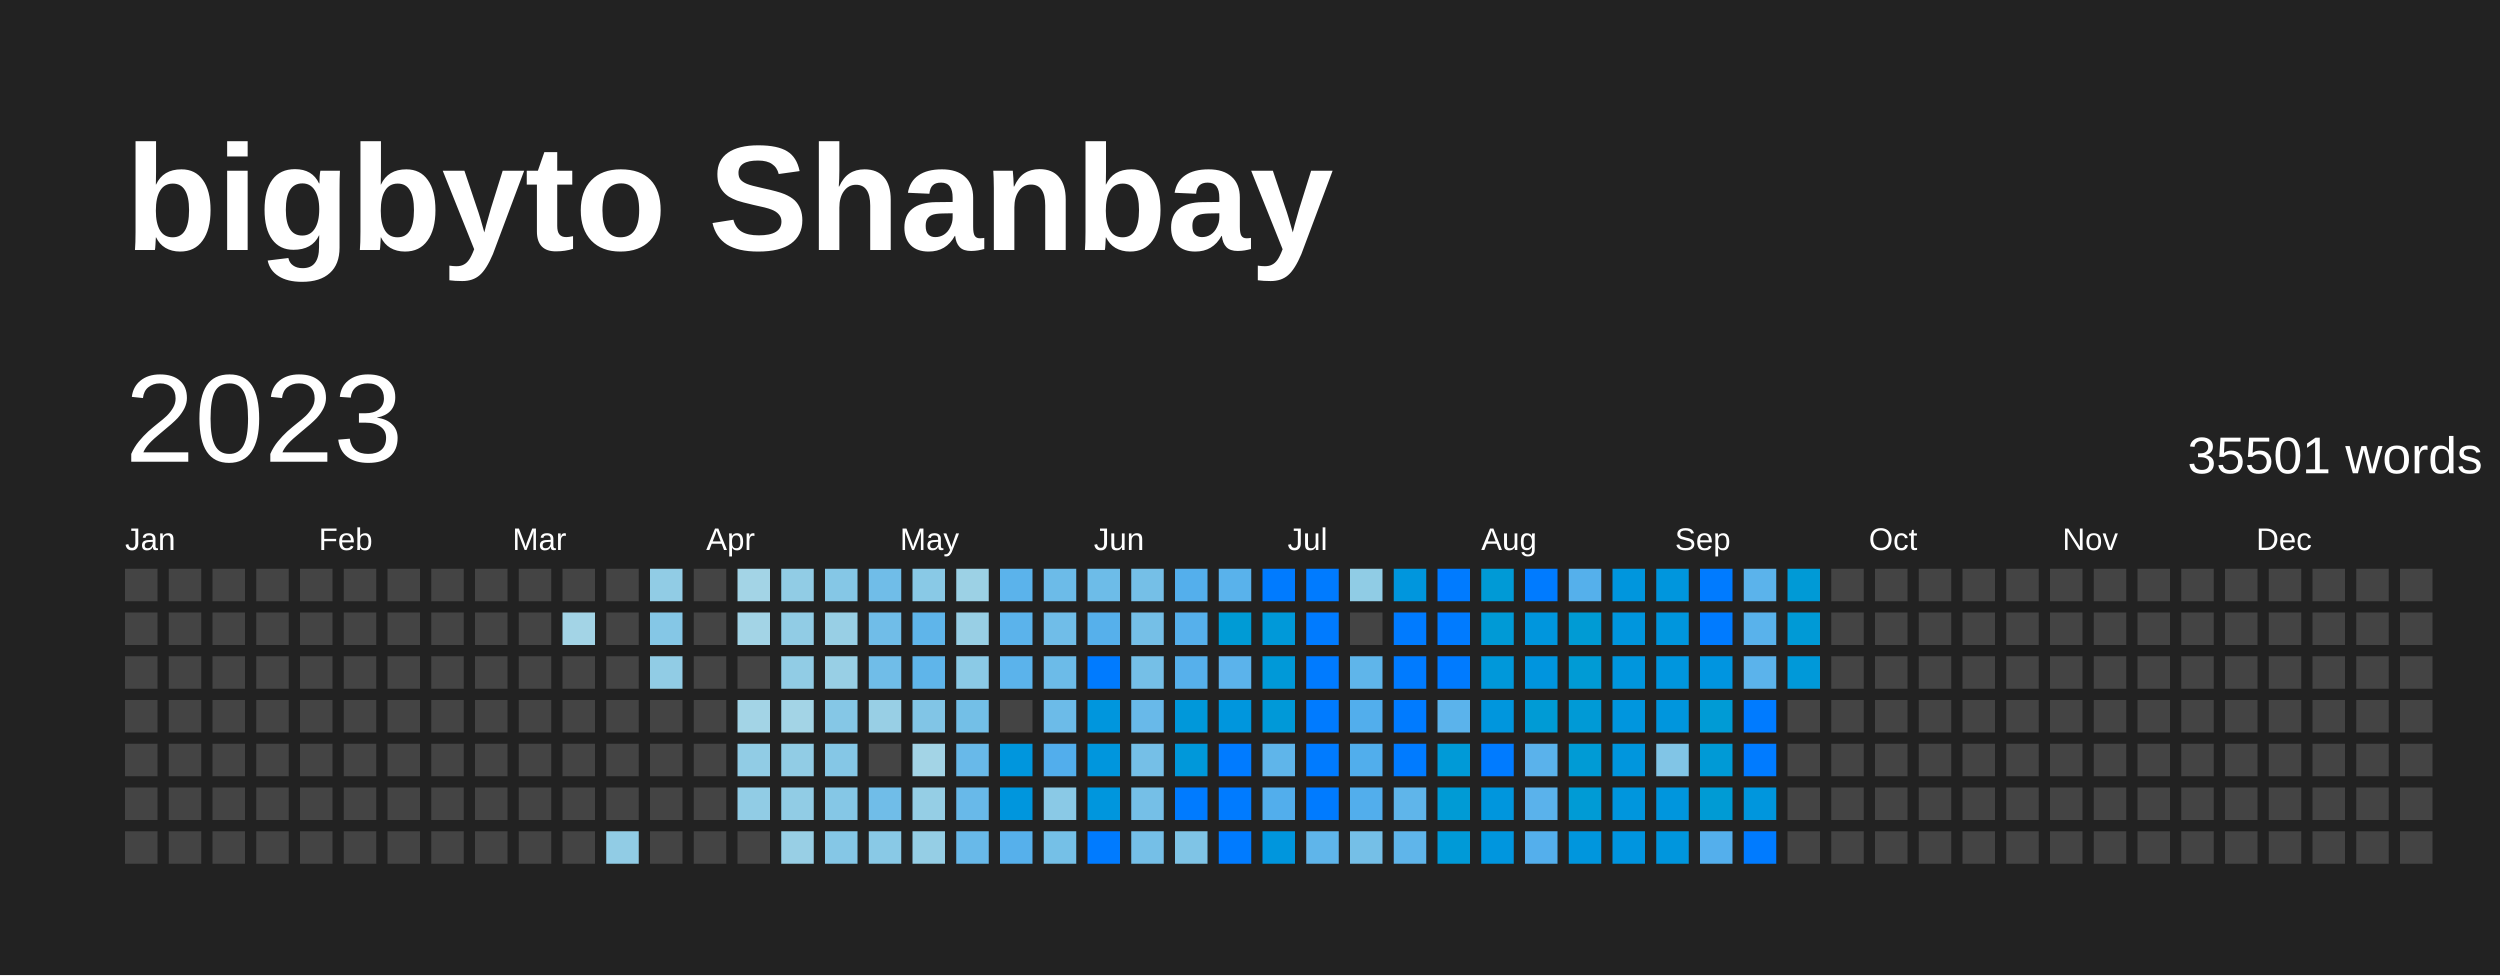
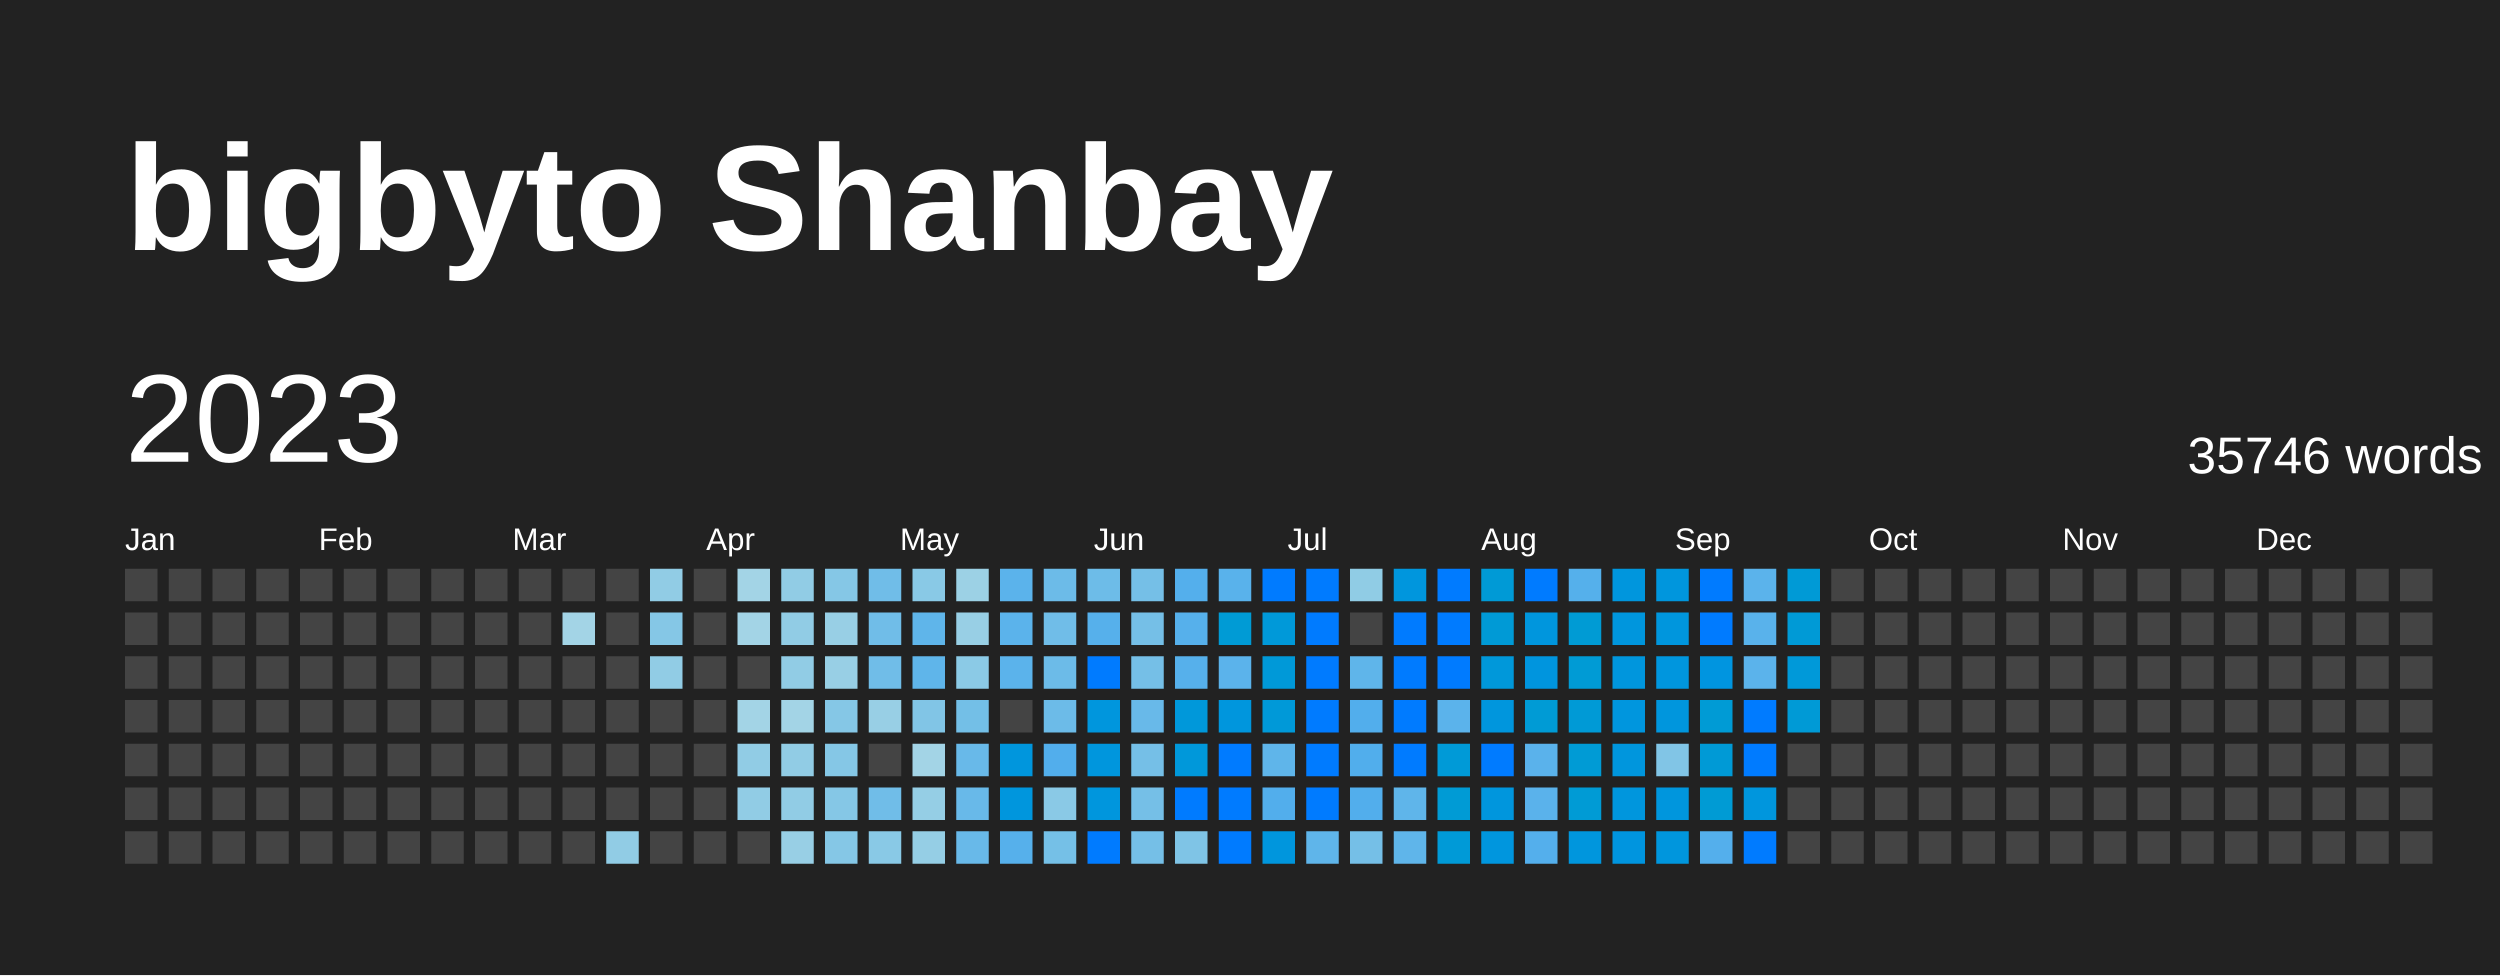
<svg xmlns="http://www.w3.org/2000/svg" baseProfile="full" height="78mm" version="1.1" viewBox="0,0,200,78" width="200mm">
  <defs />
  <rect fill="#222222" height="78" width="200" x="0" y="0" />
  <text fill="#FFFFFF" style="font-size:12px; font-family:Arial; font-weight:bold;" x="10" y="20">bigbyto Shanbay</text>
  <text dominant-baseline="hanging" fill="#FFFFFF" style="font-size:10.0px; font-family:Arial;" x="10" y="30">2023</text>
-   <text dominant-baseline="hanging" fill="#FFFFFF" style="font-size:4.125px; font-family:Arial;" x="175" y="35">35501 words</text>
+   <text dominant-baseline="hanging" fill="#FFFFFF" style="font-size:4.125px; font-family:Arial;" x="175" y="35">35746 words</text>
  <text fill="#FFFFFF" style="font-size:2.5px; font-family:Arial" x="10.0" y="44">Jan</text>
  <text fill="#FFFFFF" style="font-size:2.5px; font-family:Arial" x="25.5" y="44">Feb</text>
  <text fill="#FFFFFF" style="font-size:2.5px; font-family:Arial" x="41.0" y="44">Mar</text>
  <text fill="#FFFFFF" style="font-size:2.5px; font-family:Arial" x="56.5" y="44">Apr</text>
  <text fill="#FFFFFF" style="font-size:2.5px; font-family:Arial" x="72.0" y="44">May</text>
  <text fill="#FFFFFF" style="font-size:2.5px; font-family:Arial" x="87.5" y="44">Jun</text>
  <text fill="#FFFFFF" style="font-size:2.5px; font-family:Arial" x="103.0" y="44">Jul</text>
  <text fill="#FFFFFF" style="font-size:2.5px; font-family:Arial" x="118.5" y="44">Aug</text>
  <text fill="#FFFFFF" style="font-size:2.5px; font-family:Arial" x="134.0" y="44">Sep</text>
  <text fill="#FFFFFF" style="font-size:2.5px; font-family:Arial" x="149.5" y="44">Oct</text>
  <text fill="#FFFFFF" style="font-size:2.5px; font-family:Arial" x="165.0" y="44">Nov</text>
  <text fill="#FFFFFF" style="font-size:2.5px; font-family:Arial" x="180.5" y="44">Dec</text>
  <rect fill="#444444" height="2.6" width="2.6" x="10.0" y="45.5" />
  <rect fill="#444444" height="2.6" width="2.6" x="10.0" y="49.0" />
  <rect fill="#444444" height="2.6" width="2.6" x="10.0" y="52.5" />
  <rect fill="#444444" height="2.6" width="2.6" x="10.0" y="56.0" />
  <rect fill="#444444" height="2.6" width="2.6" x="10.0" y="59.5" />
  <rect fill="#444444" height="2.6" width="2.6" x="10.0" y="63.0" />
  <rect fill="#444444" height="2.6" width="2.6" x="10.0" y="66.5" />
  <rect fill="#444444" height="2.6" width="2.6" x="13.5" y="45.5" />
  <rect fill="#444444" height="2.6" width="2.6" x="13.5" y="49.0" />
  <rect fill="#444444" height="2.6" width="2.6" x="13.5" y="52.5" />
  <rect fill="#444444" height="2.6" width="2.6" x="13.5" y="56.0" />
  <rect fill="#444444" height="2.6" width="2.6" x="13.5" y="59.5" />
  <rect fill="#444444" height="2.6" width="2.6" x="13.5" y="63.0" />
  <rect fill="#444444" height="2.6" width="2.6" x="13.5" y="66.5" />
  <rect fill="#444444" height="2.6" width="2.6" x="17.0" y="45.5" />
  <rect fill="#444444" height="2.6" width="2.6" x="17.0" y="49.0" />
  <rect fill="#444444" height="2.6" width="2.6" x="17.0" y="52.5" />
  <rect fill="#444444" height="2.6" width="2.6" x="17.0" y="56.0" />
  <rect fill="#444444" height="2.6" width="2.6" x="17.0" y="59.5" />
  <rect fill="#444444" height="2.6" width="2.6" x="17.0" y="63.0" />
  <rect fill="#444444" height="2.6" width="2.6" x="17.0" y="66.5" />
  <rect fill="#444444" height="2.6" width="2.6" x="20.5" y="45.5" />
  <rect fill="#444444" height="2.6" width="2.6" x="20.5" y="49.0" />
  <rect fill="#444444" height="2.6" width="2.6" x="20.5" y="52.5" />
  <rect fill="#444444" height="2.6" width="2.6" x="20.5" y="56.0" />
  <rect fill="#444444" height="2.6" width="2.6" x="20.5" y="59.5" />
  <rect fill="#444444" height="2.6" width="2.6" x="20.5" y="63.0" />
  <rect fill="#444444" height="2.6" width="2.6" x="20.5" y="66.5" />
  <rect fill="#444444" height="2.6" width="2.6" x="24.0" y="45.5" />
  <rect fill="#444444" height="2.6" width="2.6" x="24.0" y="49.0" />
  <rect fill="#444444" height="2.6" width="2.6" x="24.0" y="52.5" />
  <rect fill="#444444" height="2.6" width="2.6" x="24.0" y="56.0" />
  <rect fill="#444444" height="2.6" width="2.6" x="24.0" y="59.5" />
  <rect fill="#444444" height="2.6" width="2.6" x="24.0" y="63.0" />
  <rect fill="#444444" height="2.6" width="2.6" x="24.0" y="66.5" />
  <rect fill="#444444" height="2.6" width="2.6" x="27.5" y="45.5" />
  <rect fill="#444444" height="2.6" width="2.6" x="27.5" y="49.0" />
  <rect fill="#444444" height="2.6" width="2.6" x="27.5" y="52.5" />
  <rect fill="#444444" height="2.6" width="2.6" x="27.5" y="56.0" />
  <rect fill="#444444" height="2.6" width="2.6" x="27.5" y="59.5" />
  <rect fill="#444444" height="2.6" width="2.6" x="27.5" y="63.0" />
  <rect fill="#444444" height="2.6" width="2.6" x="27.5" y="66.5" />
  <rect fill="#444444" height="2.6" width="2.6" x="31.0" y="45.5" />
  <rect fill="#444444" height="2.6" width="2.6" x="31.0" y="49.0" />
  <rect fill="#444444" height="2.6" width="2.6" x="31.0" y="52.5" />
  <rect fill="#444444" height="2.6" width="2.6" x="31.0" y="56.0" />
  <rect fill="#444444" height="2.6" width="2.6" x="31.0" y="59.5" />
  <rect fill="#444444" height="2.6" width="2.6" x="31.0" y="63.0" />
  <rect fill="#444444" height="2.6" width="2.6" x="31.0" y="66.5" />
  <rect fill="#444444" height="2.6" width="2.6" x="34.5" y="45.5" />
  <rect fill="#444444" height="2.6" width="2.6" x="34.5" y="49.0" />
  <rect fill="#444444" height="2.6" width="2.6" x="34.5" y="52.5" />
  <rect fill="#444444" height="2.6" width="2.6" x="34.5" y="56.0" />
  <rect fill="#444444" height="2.6" width="2.6" x="34.5" y="59.5" />
  <rect fill="#444444" height="2.6" width="2.6" x="34.5" y="63.0" />
  <rect fill="#444444" height="2.6" width="2.6" x="34.5" y="66.5" />
  <rect fill="#444444" height="2.6" width="2.6" x="38.0" y="45.5" />
  <rect fill="#444444" height="2.6" width="2.6" x="38.0" y="49.0" />
  <rect fill="#444444" height="2.6" width="2.6" x="38.0" y="52.5" />
  <rect fill="#444444" height="2.6" width="2.6" x="38.0" y="56.0" />
  <rect fill="#444444" height="2.6" width="2.6" x="38.0" y="59.5" />
  <rect fill="#444444" height="2.6" width="2.6" x="38.0" y="63.0" />
  <rect fill="#444444" height="2.6" width="2.6" x="38.0" y="66.5" />
  <rect fill="#444444" height="2.6" width="2.6" x="41.5" y="45.5" />
  <rect fill="#444444" height="2.6" width="2.6" x="41.5" y="49.0" />
  <rect fill="#444444" height="2.6" width="2.6" x="41.5" y="52.5" />
  <rect fill="#444444" height="2.6" width="2.6" x="41.5" y="56.0" />
  <rect fill="#444444" height="2.6" width="2.6" x="41.5" y="59.5" />
  <rect fill="#444444" height="2.6" width="2.6" x="41.5" y="63.0" />
  <rect fill="#444444" height="2.6" width="2.6" x="41.5" y="66.5" />
  <rect fill="#444444" height="2.6" width="2.6" x="45.0" y="45.5" />
  <rect fill="#a3d4e6" height="2.6" width="2.6" x="45.0" y="49.0" />
  <rect fill="#444444" height="2.6" width="2.6" x="45.0" y="52.5" />
  <rect fill="#444444" height="2.6" width="2.6" x="45.0" y="56.0" />
  <rect fill="#444444" height="2.6" width="2.6" x="45.0" y="59.5" />
  <rect fill="#444444" height="2.6" width="2.6" x="45.0" y="63.0" />
  <rect fill="#444444" height="2.6" width="2.6" x="45.0" y="66.5" />
  <rect fill="#444444" height="2.6" width="2.6" x="48.5" y="45.5" />
  <rect fill="#444444" height="2.6" width="2.6" x="48.5" y="49.0" />
  <rect fill="#444444" height="2.6" width="2.6" x="48.5" y="52.5" />
  <rect fill="#444444" height="2.6" width="2.6" x="48.5" y="56.0" />
  <rect fill="#444444" height="2.6" width="2.6" x="48.5" y="59.5" />
  <rect fill="#444444" height="2.6" width="2.6" x="48.5" y="63.0" />
  <rect fill="#91cce5" height="2.6" width="2.6" x="48.5" y="66.5" />
  <rect fill="#91cce5" height="2.6" width="2.6" x="52.0" y="45.5" />
  <rect fill="#85c7e6" height="2.6" width="2.6" x="52.0" y="49.0" />
  <rect fill="#91cce5" height="2.6" width="2.6" x="52.0" y="52.5" />
  <rect fill="#444444" height="2.6" width="2.6" x="52.0" y="56.0" />
  <rect fill="#444444" height="2.6" width="2.6" x="52.0" y="59.5" />
  <rect fill="#444444" height="2.6" width="2.6" x="52.0" y="63.0" />
  <rect fill="#444444" height="2.6" width="2.6" x="52.0" y="66.5" />
  <rect fill="#444444" height="2.6" width="2.6" x="55.5" y="45.5" />
  <rect fill="#444444" height="2.6" width="2.6" x="55.5" y="49.0" />
  <rect fill="#444444" height="2.6" width="2.6" x="55.5" y="52.5" />
  <rect fill="#444444" height="2.6" width="2.6" x="55.5" y="56.0" />
  <rect fill="#444444" height="2.6" width="2.6" x="55.5" y="59.5" />
  <rect fill="#444444" height="2.6" width="2.6" x="55.5" y="63.0" />
  <rect fill="#444444" height="2.6" width="2.6" x="55.5" y="66.5" />
  <rect fill="#a3d4e6" height="2.6" width="2.6" x="59.0" y="45.5" />
  <rect fill="#a3d4e6" height="2.6" width="2.6" x="59.0" y="49.0" />
  <rect fill="#444444" height="2.6" width="2.6" x="59.0" y="52.5" />
  <rect fill="#a3d4e6" height="2.6" width="2.6" x="59.0" y="56.0" />
  <rect fill="#91cce5" height="2.6" width="2.6" x="59.0" y="59.5" />
  <rect fill="#91cce5" height="2.6" width="2.6" x="59.0" y="63.0" />
  <rect fill="#444444" height="2.6" width="2.6" x="59.0" y="66.5" />
  <rect fill="#91cce5" height="2.6" width="2.6" x="62.5" y="45.5" />
  <rect fill="#91cce5" height="2.6" width="2.6" x="62.5" y="49.0" />
  <rect fill="#91cce5" height="2.6" width="2.6" x="62.5" y="52.5" />
  <rect fill="#a3d4e6" height="2.6" width="2.6" x="62.5" y="56.0" />
  <rect fill="#91cce5" height="2.6" width="2.6" x="62.5" y="59.5" />
  <rect fill="#91cce5" height="2.6" width="2.6" x="62.5" y="63.0" />
  <rect fill="#98cfe5" height="2.6" width="2.6" x="62.5" y="66.5" />
  <rect fill="#85c7e6" height="2.6" width="2.6" x="66.0" y="45.5" />
  <rect fill="#98cfe5" height="2.6" width="2.6" x="66.0" y="49.0" />
  <rect fill="#98cfe5" height="2.6" width="2.6" x="66.0" y="52.5" />
  <rect fill="#85c7e6" height="2.6" width="2.6" x="66.0" y="56.0" />
  <rect fill="#85c7e6" height="2.6" width="2.6" x="66.0" y="59.5" />
  <rect fill="#85c7e6" height="2.6" width="2.6" x="66.0" y="63.0" />
  <rect fill="#85c7e6" height="2.6" width="2.6" x="66.0" y="66.5" />
  <rect fill="#70bde8" height="2.6" width="2.6" x="69.5" y="45.5" />
  <rect fill="#70bde8" height="2.6" width="2.6" x="69.5" y="49.0" />
  <rect fill="#70bde8" height="2.6" width="2.6" x="69.5" y="52.5" />
  <rect fill="#98cfe5" height="2.6" width="2.6" x="69.5" y="56.0" />
  <rect fill="#444444" height="2.6" width="2.6" x="69.5" y="59.5" />
  <rect fill="#70bde8" height="2.6" width="2.6" x="69.5" y="63.0" />
  <rect fill="#89c9e6" height="2.6" width="2.6" x="69.5" y="66.5" />
  <rect fill="#89c9e6" height="2.6" width="2.6" x="73.0" y="45.5" />
  <rect fill="#5fb5ea" height="2.6" width="2.6" x="73.0" y="49.0" />
  <rect fill="#5fb5ea" height="2.6" width="2.6" x="73.0" y="52.5" />
  <rect fill="#81c5e6" height="2.6" width="2.6" x="73.0" y="56.0" />
  <rect fill="#a3d4e6" height="2.6" width="2.6" x="73.0" y="59.5" />
  <rect fill="#95cee5" height="2.6" width="2.6" x="73.0" y="63.0" />
  <rect fill="#95cee5" height="2.6" width="2.6" x="73.0" y="66.5" />
  <rect fill="#9cd1e5" height="2.6" width="2.6" x="76.5" y="45.5" />
  <rect fill="#98cfe5" height="2.6" width="2.6" x="76.5" y="49.0" />
  <rect fill="#8bcae6" height="2.6" width="2.6" x="76.5" y="52.5" />
  <rect fill="#73bfe7" height="2.6" width="2.6" x="76.5" y="56.0" />
  <rect fill="#68b9e9" height="2.6" width="2.6" x="76.5" y="59.5" />
  <rect fill="#68b9e9" height="2.6" width="2.6" x="76.5" y="63.0" />
  <rect fill="#68b9e9" height="2.6" width="2.6" x="76.5" y="66.5" />
  <rect fill="#5bb3eb" height="2.6" width="2.6" x="80.0" y="45.5" />
  <rect fill="#5bb3eb" height="2.6" width="2.6" x="80.0" y="49.0" />
  <rect fill="#5bb3eb" height="2.6" width="2.6" x="80.0" y="52.5" />
  <rect fill="#444444" height="2.6" width="2.6" x="80.0" y="56.0" />
  <rect fill="#0096dd" height="2.6" width="2.6" x="80.0" y="59.5" />
  <rect fill="#0096dd" height="2.6" width="2.6" x="80.0" y="63.0" />
  <rect fill="#56b0eb" height="2.6" width="2.6" x="80.0" y="66.5" />
  <rect fill="#6cbbe8" height="2.6" width="2.6" x="83.5" y="45.5" />
  <rect fill="#70bde8" height="2.6" width="2.6" x="83.5" y="49.0" />
  <rect fill="#6cbbe8" height="2.6" width="2.6" x="83.5" y="52.5" />
  <rect fill="#6cbbe8" height="2.6" width="2.6" x="83.5" y="56.0" />
  <rect fill="#52aeec" height="2.6" width="2.6" x="83.5" y="59.5" />
  <rect fill="#8ac9e6" height="2.6" width="2.6" x="83.5" y="63.0" />
  <rect fill="#75c0e7" height="2.6" width="2.6" x="83.5" y="66.5" />
  <rect fill="#6dbce8" height="2.6" width="2.6" x="87.0" y="45.5" />
  <rect fill="#56b0eb" height="2.6" width="2.6" x="87.0" y="49.0" />
  <rect fill="#007BFF" height="2.6" width="2.6" x="87.0" y="52.5" />
  <rect fill="#0096dd" height="2.6" width="2.6" x="87.0" y="56.0" />
  <rect fill="#0096dd" height="2.6" width="2.6" x="87.0" y="59.5" />
  <rect fill="#0096dd" height="2.6" width="2.6" x="87.0" y="63.0" />
  <rect fill="#007BFF" height="2.6" width="2.6" x="87.0" y="66.5" />
  <rect fill="#75bfe7" height="2.6" width="2.6" x="90.5" y="45.5" />
  <rect fill="#75bfe7" height="2.6" width="2.6" x="90.5" y="49.0" />
  <rect fill="#75bfe7" height="2.6" width="2.6" x="90.5" y="52.5" />
  <rect fill="#68b9e9" height="2.6" width="2.6" x="90.5" y="56.0" />
  <rect fill="#75bfe7" height="2.6" width="2.6" x="90.5" y="59.5" />
  <rect fill="#75bfe7" height="2.6" width="2.6" x="90.5" y="63.0" />
  <rect fill="#75bfe7" height="2.6" width="2.6" x="90.5" y="66.5" />
  <rect fill="#54afec" height="2.6" width="2.6" x="94.0" y="45.5" />
  <rect fill="#56b0eb" height="2.6" width="2.6" x="94.0" y="49.0" />
  <rect fill="#56b0eb" height="2.6" width="2.6" x="94.0" y="52.5" />
  <rect fill="#0098da" height="2.6" width="2.6" x="94.0" y="56.0" />
  <rect fill="#0098da" height="2.6" width="2.6" x="94.0" y="59.5" />
  <rect fill="#007BFF" height="2.6" width="2.6" x="94.0" y="63.0" />
  <rect fill="#7fc4e6" height="2.6" width="2.6" x="94.0" y="66.5" />
  <rect fill="#59b2eb" height="2.6" width="2.6" x="97.5" y="45.5" />
  <rect fill="#009bd5" height="2.6" width="2.6" x="97.5" y="49.0" />
  <rect fill="#5bb3eb" height="2.6" width="2.6" x="97.5" y="52.5" />
  <rect fill="#0096dd" height="2.6" width="2.6" x="97.5" y="56.0" />
  <rect fill="#007BFF" height="2.6" width="2.6" x="97.5" y="59.5" />
  <rect fill="#007BFF" height="2.6" width="2.6" x="97.5" y="63.0" />
  <rect fill="#007BFF" height="2.6" width="2.6" x="97.5" y="66.5" />
  <rect fill="#007BFF" height="2.6" width="2.6" x="101.0" y="45.5" />
  <rect fill="#0099d9" height="2.6" width="2.6" x="101.0" y="49.0" />
  <rect fill="#0099d8" height="2.6" width="2.6" x="101.0" y="52.5" />
  <rect fill="#0099d8" height="2.6" width="2.6" x="101.0" y="56.0" />
  <rect fill="#5fb5ea" height="2.6" width="2.6" x="101.0" y="59.5" />
  <rect fill="#52aeec" height="2.6" width="2.6" x="101.0" y="63.0" />
  <rect fill="#0096dd" height="2.6" width="2.6" x="101.0" y="66.5" />
  <rect fill="#007BFF" height="2.6" width="2.6" x="104.5" y="45.5" />
  <rect fill="#007BFF" height="2.6" width="2.6" x="104.5" y="49.0" />
  <rect fill="#007BFF" height="2.6" width="2.6" x="104.5" y="52.5" />
  <rect fill="#007BFF" height="2.6" width="2.6" x="104.5" y="56.0" />
  <rect fill="#007BFF" height="2.6" width="2.6" x="104.5" y="59.5" />
  <rect fill="#007BFF" height="2.6" width="2.6" x="104.5" y="63.0" />
  <rect fill="#5fb5ea" height="2.6" width="2.6" x="104.5" y="66.5" />
  <rect fill="#90cce5" height="2.6" width="2.6" x="108.0" y="45.5" />
  <rect fill="#444444" height="2.6" width="2.6" x="108.0" y="49.0" />
  <rect fill="#5fb5ea" height="2.6" width="2.6" x="108.0" y="52.5" />
  <rect fill="#52aeec" height="2.6" width="2.6" x="108.0" y="56.0" />
  <rect fill="#51aeec" height="2.6" width="2.6" x="108.0" y="59.5" />
  <rect fill="#52aeec" height="2.6" width="2.6" x="108.0" y="63.0" />
  <rect fill="#75bfe7" height="2.6" width="2.6" x="108.0" y="66.5" />
  <rect fill="#0096dd" height="2.6" width="2.6" x="111.5" y="45.5" />
  <rect fill="#007BFF" height="2.6" width="2.6" x="111.5" y="49.0" />
  <rect fill="#007BFF" height="2.6" width="2.6" x="111.5" y="52.5" />
  <rect fill="#007BFF" height="2.6" width="2.6" x="111.5" y="56.0" />
  <rect fill="#007BFF" height="2.6" width="2.6" x="111.5" y="59.5" />
  <rect fill="#5fb5ea" height="2.6" width="2.6" x="111.5" y="63.0" />
  <rect fill="#5fb5ea" height="2.6" width="2.6" x="111.5" y="66.5" />
  <rect fill="#007BFF" height="2.6" width="2.6" x="115.0" y="45.5" />
  <rect fill="#007BFF" height="2.6" width="2.6" x="115.0" y="49.0" />
  <rect fill="#007BFF" height="2.6" width="2.6" x="115.0" y="52.5" />
  <rect fill="#5bb3eb" height="2.6" width="2.6" x="115.0" y="56.0" />
  <rect fill="#009ad7" height="2.6" width="2.6" x="115.0" y="59.5" />
  <rect fill="#009bd5" height="2.6" width="2.6" x="115.0" y="63.0" />
  <rect fill="#009ad7" height="2.6" width="2.6" x="115.0" y="66.5" />
  <rect fill="#009ad6" height="2.6" width="2.6" x="118.5" y="45.5" />
  <rect fill="#009ad6" height="2.6" width="2.6" x="118.5" y="49.0" />
  <rect fill="#0098da" height="2.6" width="2.6" x="118.5" y="52.5" />
  <rect fill="#0096dd" height="2.6" width="2.6" x="118.5" y="56.0" />
  <rect fill="#007BFF" height="2.6" width="2.6" x="118.5" y="59.5" />
  <rect fill="#0096dd" height="2.6" width="2.6" x="118.5" y="63.0" />
  <rect fill="#0096de" height="2.6" width="2.6" x="118.5" y="66.5" />
  <rect fill="#007BFF" height="2.6" width="2.6" x="122.0" y="45.5" />
  <rect fill="#0096dd" height="2.6" width="2.6" x="122.0" y="49.0" />
  <rect fill="#0095de" height="2.6" width="2.6" x="122.0" y="52.5" />
  <rect fill="#009bd5" height="2.6" width="2.6" x="122.0" y="56.0" />
  <rect fill="#5ab2eb" height="2.6" width="2.6" x="122.0" y="59.5" />
  <rect fill="#5ab2eb" height="2.6" width="2.6" x="122.0" y="63.0" />
  <rect fill="#54afec" height="2.6" width="2.6" x="122.0" y="66.5" />
  <rect fill="#55b0eb" height="2.6" width="2.6" x="125.5" y="45.5" />
  <rect fill="#009bd4" height="2.6" width="2.6" x="125.5" y="49.0" />
  <rect fill="#009bd5" height="2.6" width="2.6" x="125.5" y="52.5" />
  <rect fill="#009ad6" height="2.6" width="2.6" x="125.5" y="56.0" />
  <rect fill="#009bd5" height="2.6" width="2.6" x="125.5" y="59.5" />
  <rect fill="#009bd5" height="2.6" width="2.6" x="125.5" y="63.0" />
  <rect fill="#0096dd" height="2.6" width="2.6" x="125.5" y="66.5" />
  <rect fill="#0096dd" height="2.6" width="2.6" x="129.0" y="45.5" />
  <rect fill="#0096dd" height="2.6" width="2.6" x="129.0" y="49.0" />
  <rect fill="#0096dd" height="2.6" width="2.6" x="129.0" y="52.5" />
  <rect fill="#0096de" height="2.6" width="2.6" x="129.0" y="56.0" />
  <rect fill="#0096dd" height="2.6" width="2.6" x="129.0" y="59.5" />
  <rect fill="#0096dd" height="2.6" width="2.6" x="129.0" y="63.0" />
  <rect fill="#0095df" height="2.6" width="2.6" x="129.0" y="66.5" />
  <rect fill="#0096dd" height="2.6" width="2.6" x="132.5" y="45.5" />
  <rect fill="#0096dd" height="2.6" width="2.6" x="132.5" y="49.0" />
  <rect fill="#0096de" height="2.6" width="2.6" x="132.5" y="52.5" />
  <rect fill="#0096dd" height="2.6" width="2.6" x="132.5" y="56.0" />
  <rect fill="#81c5e6" height="2.6" width="2.6" x="132.5" y="59.5" />
  <rect fill="#0096dd" height="2.6" width="2.6" x="132.5" y="63.0" />
  <rect fill="#0096dd" height="2.6" width="2.6" x="132.5" y="66.5" />
  <rect fill="#007BFF" height="2.6" width="2.6" x="136.0" y="45.5" />
  <rect fill="#007BFF" height="2.6" width="2.6" x="136.0" y="49.0" />
  <rect fill="#0095e0" height="2.6" width="2.6" x="136.0" y="52.5" />
  <rect fill="#009bd5" height="2.6" width="2.6" x="136.0" y="56.0" />
  <rect fill="#009ad6" height="2.6" width="2.6" x="136.0" y="59.5" />
  <rect fill="#009bd4" height="2.6" width="2.6" x="136.0" y="63.0" />
  <rect fill="#54afec" height="2.6" width="2.6" x="136.0" y="66.5" />
  <rect fill="#5bb3eb" height="2.6" width="2.6" x="139.5" y="45.5" />
  <rect fill="#59b2eb" height="2.6" width="2.6" x="139.5" y="49.0" />
  <rect fill="#5bb3eb" height="2.6" width="2.6" x="139.5" y="52.5" />
  <rect fill="#007BFF" height="2.6" width="2.6" x="139.5" y="56.0" />
  <rect fill="#007BFF" height="2.6" width="2.6" x="139.5" y="59.5" />
  <rect fill="#0096dd" height="2.6" width="2.6" x="139.5" y="63.0" />
  <rect fill="#007BFF" height="2.6" width="2.6" x="139.5" y="66.5" />
  <rect fill="#009ad6" height="2.6" width="2.6" x="143.0" y="45.5" />
  <rect fill="#009ad6" height="2.6" width="2.6" x="143.0" y="49.0" />
  <rect fill="#0099d9" height="2.6" width="2.6" x="143.0" y="52.5" />
-   <rect fill="#444444" height="2.6" width="2.6" x="143.0" y="56.0" />
+   <rect fill="#009ad6" height="2.6" width="2.6" x="143.0" y="56.0" />
  <rect fill="#444444" height="2.6" width="2.6" x="143.0" y="59.5" />
  <rect fill="#444444" height="2.6" width="2.6" x="143.0" y="63.0" />
  <rect fill="#444444" height="2.6" width="2.6" x="143.0" y="66.5" />
  <rect fill="#444444" height="2.6" width="2.6" x="146.5" y="45.5" />
  <rect fill="#444444" height="2.6" width="2.6" x="146.5" y="49.0" />
  <rect fill="#444444" height="2.6" width="2.6" x="146.5" y="52.5" />
  <rect fill="#444444" height="2.6" width="2.6" x="146.5" y="56.0" />
  <rect fill="#444444" height="2.6" width="2.6" x="146.5" y="59.5" />
  <rect fill="#444444" height="2.6" width="2.6" x="146.5" y="63.0" />
  <rect fill="#444444" height="2.6" width="2.6" x="146.5" y="66.5" />
  <rect fill="#444444" height="2.6" width="2.6" x="150.0" y="45.5" />
  <rect fill="#444444" height="2.6" width="2.6" x="150.0" y="49.0" />
  <rect fill="#444444" height="2.6" width="2.6" x="150.0" y="52.5" />
  <rect fill="#444444" height="2.6" width="2.6" x="150.0" y="56.0" />
  <rect fill="#444444" height="2.6" width="2.6" x="150.0" y="59.5" />
  <rect fill="#444444" height="2.6" width="2.6" x="150.0" y="63.0" />
  <rect fill="#444444" height="2.6" width="2.6" x="150.0" y="66.5" />
  <rect fill="#444444" height="2.6" width="2.6" x="153.5" y="45.5" />
  <rect fill="#444444" height="2.6" width="2.6" x="153.5" y="49.0" />
  <rect fill="#444444" height="2.6" width="2.6" x="153.5" y="52.5" />
  <rect fill="#444444" height="2.6" width="2.6" x="153.5" y="56.0" />
  <rect fill="#444444" height="2.6" width="2.6" x="153.5" y="59.5" />
  <rect fill="#444444" height="2.6" width="2.6" x="153.5" y="63.0" />
  <rect fill="#444444" height="2.6" width="2.6" x="153.5" y="66.5" />
  <rect fill="#444444" height="2.6" width="2.6" x="157.0" y="45.5" />
  <rect fill="#444444" height="2.6" width="2.6" x="157.0" y="49.0" />
  <rect fill="#444444" height="2.6" width="2.6" x="157.0" y="52.5" />
  <rect fill="#444444" height="2.6" width="2.6" x="157.0" y="56.0" />
  <rect fill="#444444" height="2.6" width="2.6" x="157.0" y="59.5" />
  <rect fill="#444444" height="2.6" width="2.6" x="157.0" y="63.0" />
  <rect fill="#444444" height="2.6" width="2.6" x="157.0" y="66.5" />
  <rect fill="#444444" height="2.6" width="2.6" x="160.5" y="45.5" />
  <rect fill="#444444" height="2.6" width="2.6" x="160.5" y="49.0" />
  <rect fill="#444444" height="2.6" width="2.6" x="160.5" y="52.5" />
  <rect fill="#444444" height="2.6" width="2.6" x="160.5" y="56.0" />
  <rect fill="#444444" height="2.6" width="2.6" x="160.5" y="59.5" />
  <rect fill="#444444" height="2.6" width="2.6" x="160.5" y="63.0" />
  <rect fill="#444444" height="2.6" width="2.6" x="160.5" y="66.5" />
  <rect fill="#444444" height="2.6" width="2.6" x="164.0" y="45.5" />
  <rect fill="#444444" height="2.6" width="2.6" x="164.0" y="49.0" />
  <rect fill="#444444" height="2.6" width="2.6" x="164.0" y="52.5" />
  <rect fill="#444444" height="2.6" width="2.6" x="164.0" y="56.0" />
  <rect fill="#444444" height="2.6" width="2.6" x="164.0" y="59.5" />
  <rect fill="#444444" height="2.6" width="2.6" x="164.0" y="63.0" />
  <rect fill="#444444" height="2.6" width="2.6" x="164.0" y="66.5" />
  <rect fill="#444444" height="2.6" width="2.6" x="167.5" y="45.5" />
  <rect fill="#444444" height="2.6" width="2.6" x="167.5" y="49.0" />
  <rect fill="#444444" height="2.6" width="2.6" x="167.5" y="52.5" />
  <rect fill="#444444" height="2.6" width="2.6" x="167.5" y="56.0" />
  <rect fill="#444444" height="2.6" width="2.6" x="167.5" y="59.5" />
  <rect fill="#444444" height="2.6" width="2.6" x="167.5" y="63.0" />
  <rect fill="#444444" height="2.6" width="2.6" x="167.5" y="66.5" />
  <rect fill="#444444" height="2.6" width="2.6" x="171.0" y="45.5" />
  <rect fill="#444444" height="2.6" width="2.6" x="171.0" y="49.0" />
  <rect fill="#444444" height="2.6" width="2.6" x="171.0" y="52.5" />
  <rect fill="#444444" height="2.6" width="2.6" x="171.0" y="56.0" />
  <rect fill="#444444" height="2.6" width="2.6" x="171.0" y="59.5" />
  <rect fill="#444444" height="2.6" width="2.6" x="171.0" y="63.0" />
  <rect fill="#444444" height="2.6" width="2.6" x="171.0" y="66.5" />
  <rect fill="#444444" height="2.6" width="2.6" x="174.5" y="45.5" />
  <rect fill="#444444" height="2.6" width="2.6" x="174.5" y="49.0" />
  <rect fill="#444444" height="2.6" width="2.6" x="174.5" y="52.5" />
  <rect fill="#444444" height="2.6" width="2.6" x="174.5" y="56.0" />
  <rect fill="#444444" height="2.6" width="2.6" x="174.5" y="59.5" />
  <rect fill="#444444" height="2.6" width="2.6" x="174.5" y="63.0" />
  <rect fill="#444444" height="2.6" width="2.6" x="174.5" y="66.5" />
  <rect fill="#444444" height="2.6" width="2.6" x="178.0" y="45.5" />
  <rect fill="#444444" height="2.6" width="2.6" x="178.0" y="49.0" />
  <rect fill="#444444" height="2.6" width="2.6" x="178.0" y="52.5" />
  <rect fill="#444444" height="2.6" width="2.6" x="178.0" y="56.0" />
  <rect fill="#444444" height="2.6" width="2.6" x="178.0" y="59.5" />
  <rect fill="#444444" height="2.6" width="2.6" x="178.0" y="63.0" />
  <rect fill="#444444" height="2.6" width="2.6" x="178.0" y="66.5" />
  <rect fill="#444444" height="2.6" width="2.6" x="181.5" y="45.5" />
  <rect fill="#444444" height="2.6" width="2.6" x="181.5" y="49.0" />
  <rect fill="#444444" height="2.6" width="2.6" x="181.5" y="52.5" />
  <rect fill="#444444" height="2.6" width="2.6" x="181.5" y="56.0" />
  <rect fill="#444444" height="2.6" width="2.6" x="181.5" y="59.5" />
  <rect fill="#444444" height="2.6" width="2.6" x="181.5" y="63.0" />
  <rect fill="#444444" height="2.6" width="2.6" x="181.5" y="66.5" />
  <rect fill="#444444" height="2.6" width="2.6" x="185.0" y="45.5" />
  <rect fill="#444444" height="2.6" width="2.6" x="185.0" y="49.0" />
  <rect fill="#444444" height="2.6" width="2.6" x="185.0" y="52.5" />
  <rect fill="#444444" height="2.6" width="2.6" x="185.0" y="56.0" />
  <rect fill="#444444" height="2.6" width="2.6" x="185.0" y="59.5" />
  <rect fill="#444444" height="2.6" width="2.6" x="185.0" y="63.0" />
  <rect fill="#444444" height="2.6" width="2.6" x="185.0" y="66.5" />
  <rect fill="#444444" height="2.6" width="2.6" x="188.5" y="45.5" />
  <rect fill="#444444" height="2.6" width="2.6" x="188.5" y="49.0" />
  <rect fill="#444444" height="2.6" width="2.6" x="188.5" y="52.5" />
  <rect fill="#444444" height="2.6" width="2.6" x="188.5" y="56.0" />
  <rect fill="#444444" height="2.6" width="2.6" x="188.5" y="59.5" />
  <rect fill="#444444" height="2.6" width="2.6" x="188.5" y="63.0" />
  <rect fill="#444444" height="2.6" width="2.6" x="188.5" y="66.5" />
  <rect fill="#444444" height="2.6" width="2.6" x="192.0" y="45.5" />
  <rect fill="#444444" height="2.6" width="2.6" x="192.0" y="49.0" />
  <rect fill="#444444" height="2.6" width="2.6" x="192.0" y="52.5" />
  <rect fill="#444444" height="2.6" width="2.6" x="192.0" y="56.0" />
  <rect fill="#444444" height="2.6" width="2.6" x="192.0" y="59.5" />
  <rect fill="#444444" height="2.6" width="2.6" x="192.0" y="63.0" />
  <rect fill="#444444" height="2.6" width="2.6" x="192.0" y="66.5" />
</svg>
